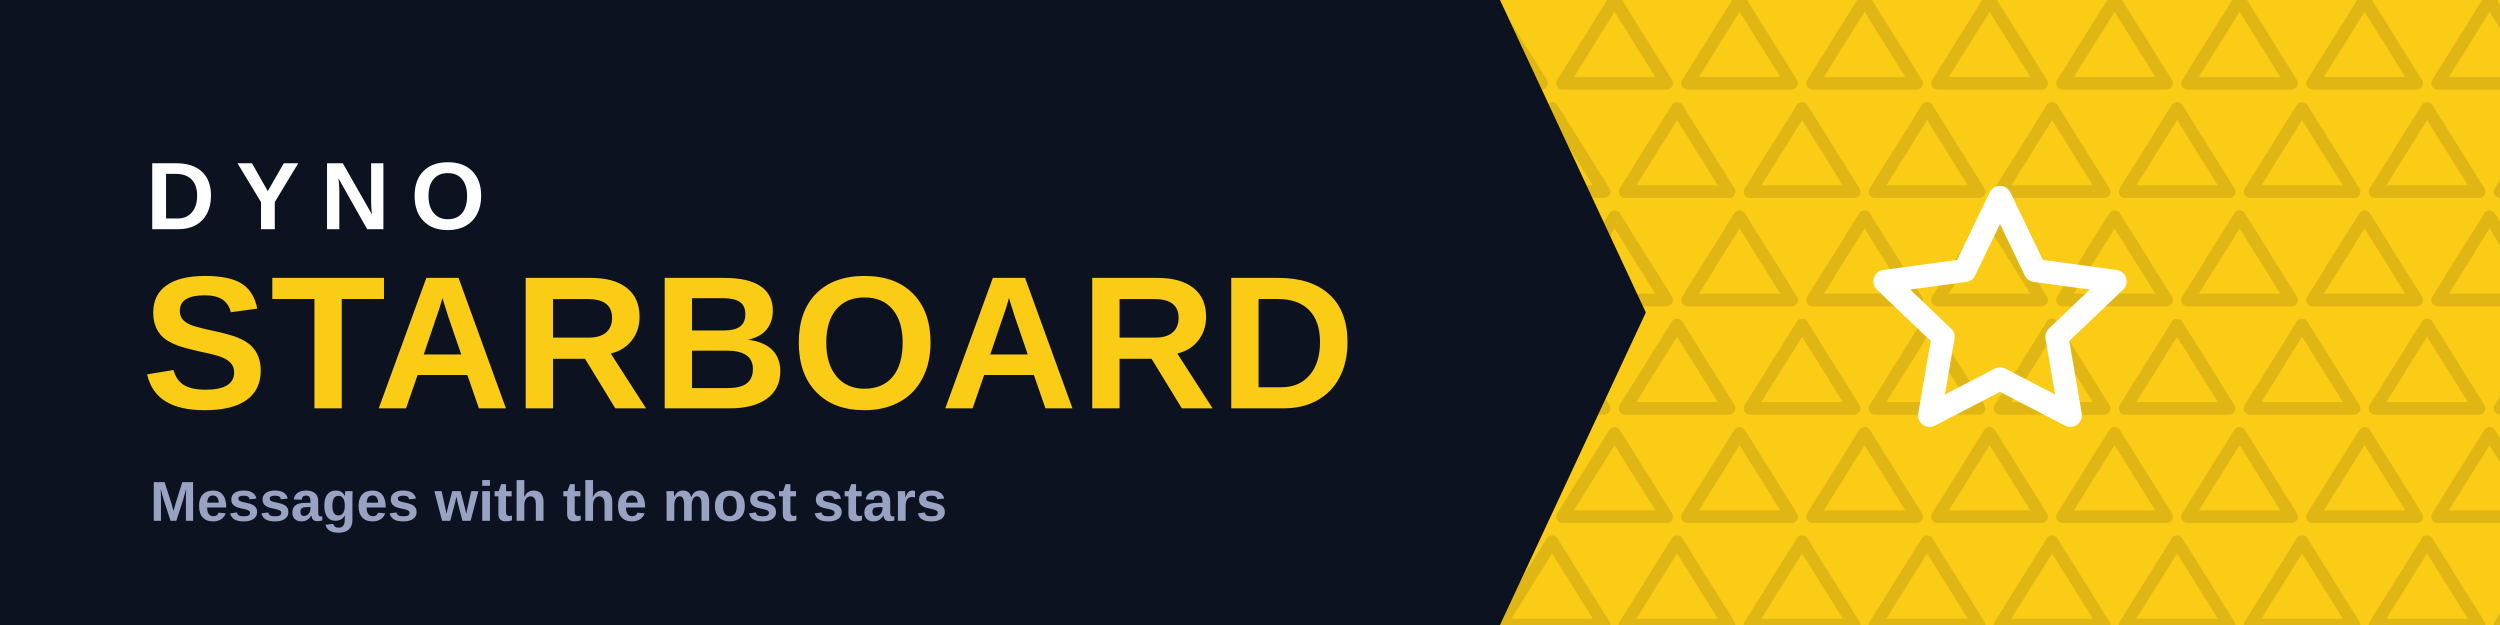
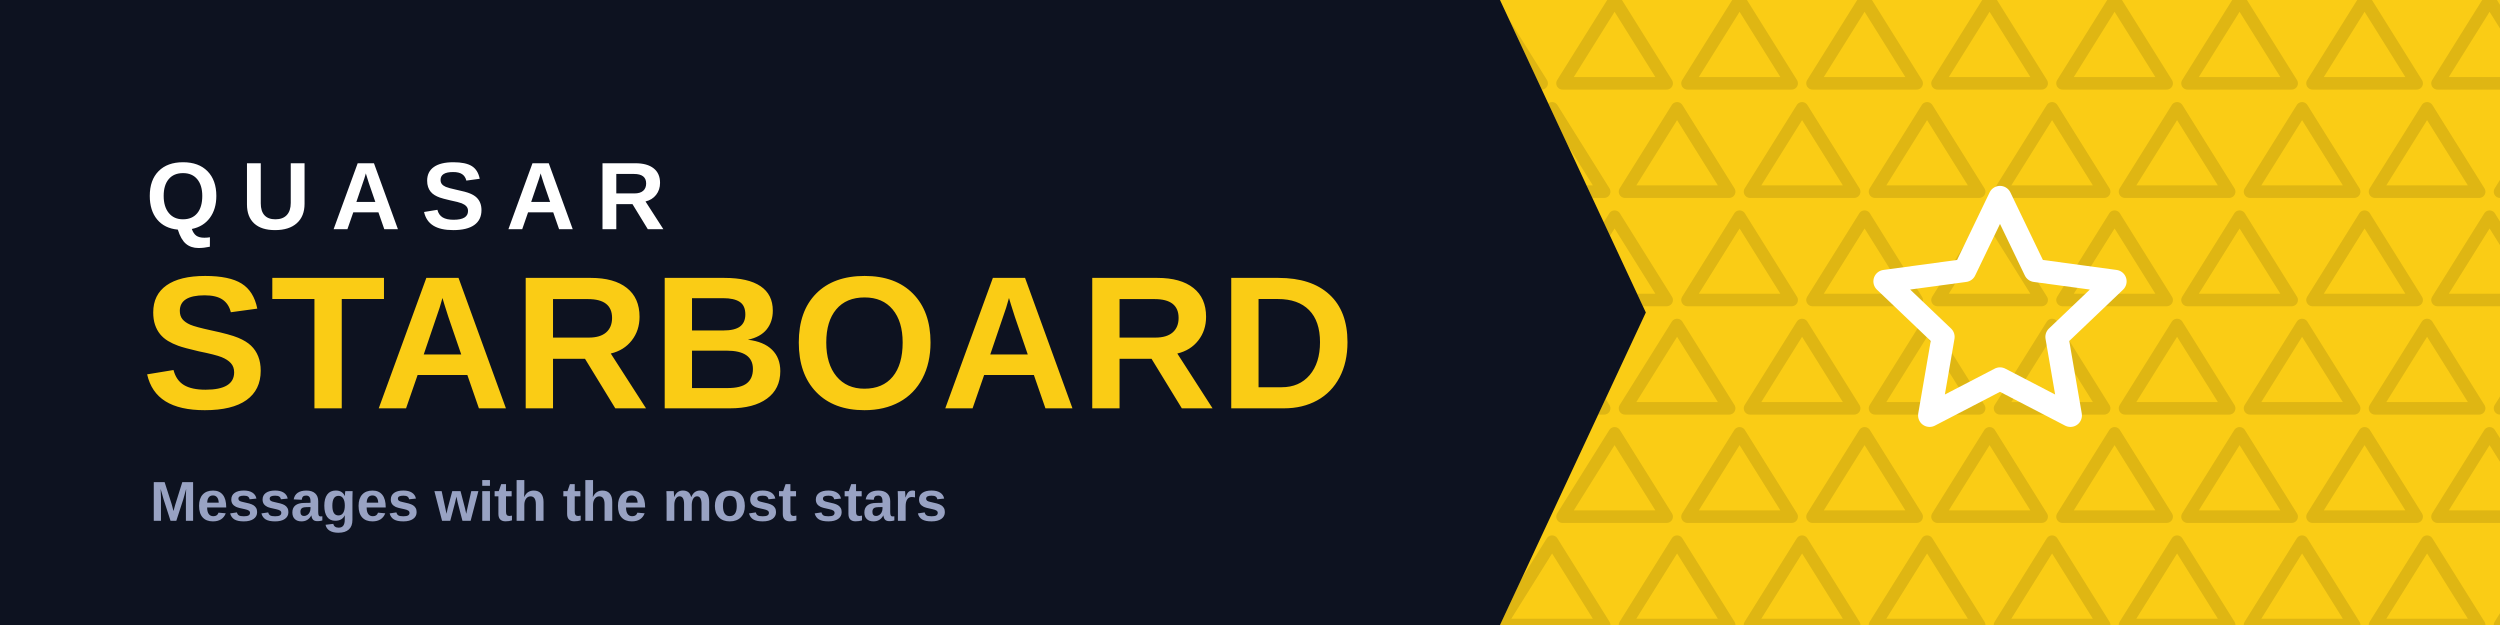
<svg xmlns="http://www.w3.org/2000/svg" width="1200" height="300" viewBox="0 0 1200 300">
  <defs>
    <clipPath id="slab">
      <path d="M720 0H1200V300H720L790 150Z" />
    </clipPath>
  </defs>
  <rect width="1200" height="300" fill="#0d1220" />
  <path d="M720 0H1200V300H720L790 150Z" fill="#facc15" />
  <g clip-path="url(#slab)">
    <g fill="none" stroke="#000" stroke-width="6" stroke-linejoin="round" opacity=".11">
      <path d="M690 40l25 -40 25 40z" />
      <path d="M750 40l25 -40 25 40z" />
      <path d="M810 40l25 -40 25 40z" />
      <path d="M870 40l25 -40 25 40z" />
      <path d="M930 40l25 -40 25 40z" />
      <path d="M990 40l25 -40 25 40z" />
      <path d="M1050 40l25 -40 25 40z" />
      <path d="M1110 40l25 -40 25 40z" />
      <path d="M1170 40l25 -40 25 40z" />
      <path d="M720 92l25 -40 25 40z" />
      <path d="M780 92l25 -40 25 40z" />
      <path d="M840 92l25 -40 25 40z" />
      <path d="M900 92l25 -40 25 40z" />
      <path d="M960 92l25 -40 25 40z" />
      <path d="M1020 92l25 -40 25 40z" />
      <path d="M1080 92l25 -40 25 40z" />
      <path d="M1140 92l25 -40 25 40z" />
      <path d="M1200 92l25 -40 25 40z" />
      <path d="M690 144l25 -40 25 40z" />
      <path d="M750 144l25 -40 25 40z" />
      <path d="M810 144l25 -40 25 40z" />
      <path d="M870 144l25 -40 25 40z" />
      <path d="M930 144l25 -40 25 40z" />
      <path d="M990 144l25 -40 25 40z" />
      <path d="M1050 144l25 -40 25 40z" />
      <path d="M1110 144l25 -40 25 40z" />
      <path d="M1170 144l25 -40 25 40z" />
      <path d="M720 196l25 -40 25 40z" />
      <path d="M780 196l25 -40 25 40z" />
      <path d="M840 196l25 -40 25 40z" />
      <path d="M900 196l25 -40 25 40z" />
      <path d="M960 196l25 -40 25 40z" />
      <path d="M1020 196l25 -40 25 40z" />
      <path d="M1080 196l25 -40 25 40z" />
      <path d="M1140 196l25 -40 25 40z" />
      <path d="M1200 196l25 -40 25 40z" />
      <path d="M690 248l25 -40 25 40z" />
      <path d="M750 248l25 -40 25 40z" />
      <path d="M810 248l25 -40 25 40z" />
      <path d="M870 248l25 -40 25 40z" />
      <path d="M930 248l25 -40 25 40z" />
      <path d="M990 248l25 -40 25 40z" />
      <path d="M1050 248l25 -40 25 40z" />
      <path d="M1110 248l25 -40 25 40z" />
      <path d="M1170 248l25 -40 25 40z" />
      <path d="M720 300l25 -40 25 40z" />
      <path d="M780 300l25 -40 25 40z" />
      <path d="M840 300l25 -40 25 40z" />
      <path d="M900 300l25 -40 25 40z" />
      <path d="M960 300l25 -40 25 40z" />
      <path d="M1020 300l25 -40 25 40z" />
      <path d="M1080 300l25 -40 25 40z" />
      <path d="M1140 300l25 -40 25 40z" />
      <path d="M1200 300l25 -40 25 40z" />
      <path d="M690 352l25 -40 25 40z" />
      <path d="M750 352l25 -40 25 40z" />
      <path d="M810 352l25 -40 25 40z" />
      <path d="M870 352l25 -40 25 40z" />
      <path d="M930 352l25 -40 25 40z" />
      <path d="M990 352l25 -40 25 40z" />
      <path d="M1050 352l25 -40 25 40z" />
      <path d="M1110 352l25 -40 25 40z" />
      <path d="M1170 352l25 -40 25 40z" />
    </g>
  </g>
  <g transform="translate(882 72) scale(6.5)" fill="none" stroke="#fff" stroke-width="1.7" stroke-linecap="round" stroke-linejoin="round">
    <path d="M12 3.5l2.6 5.4 5.9.8-4.3 4.1 1 5.8L12 16.9l-5.2 2.7 1-5.8-4.3-4.1 5.9-.8z" />
  </g>
-   <text x="70" y="110" font-family="'Segoe UI Black', 'Segoe UI', Arial, sans-serif" font-weight="900" font-size="46" letter-spacing="10" fill="#ffffff">DYNO</text>
+   <text x="70" y="110" font-family="'Segoe UI Black', 'Segoe UI', Arial, sans-serif" font-weight="900" font-size="46" letter-spacing="10" fill="#ffffff">QUASAR</text>
  <text x="68" y="196" font-family="'Segoe UI Black', 'Segoe UI', Arial, sans-serif" font-weight="900" font-size="91" letter-spacing="1" fill="#facc15">STARBOARD</text>
  <text x="72" y="250" font-family="'Segoe UI', Arial, sans-serif" font-weight="600" font-size="27" fill="#98a2c3">Messages with the most stars</text>
</svg>
